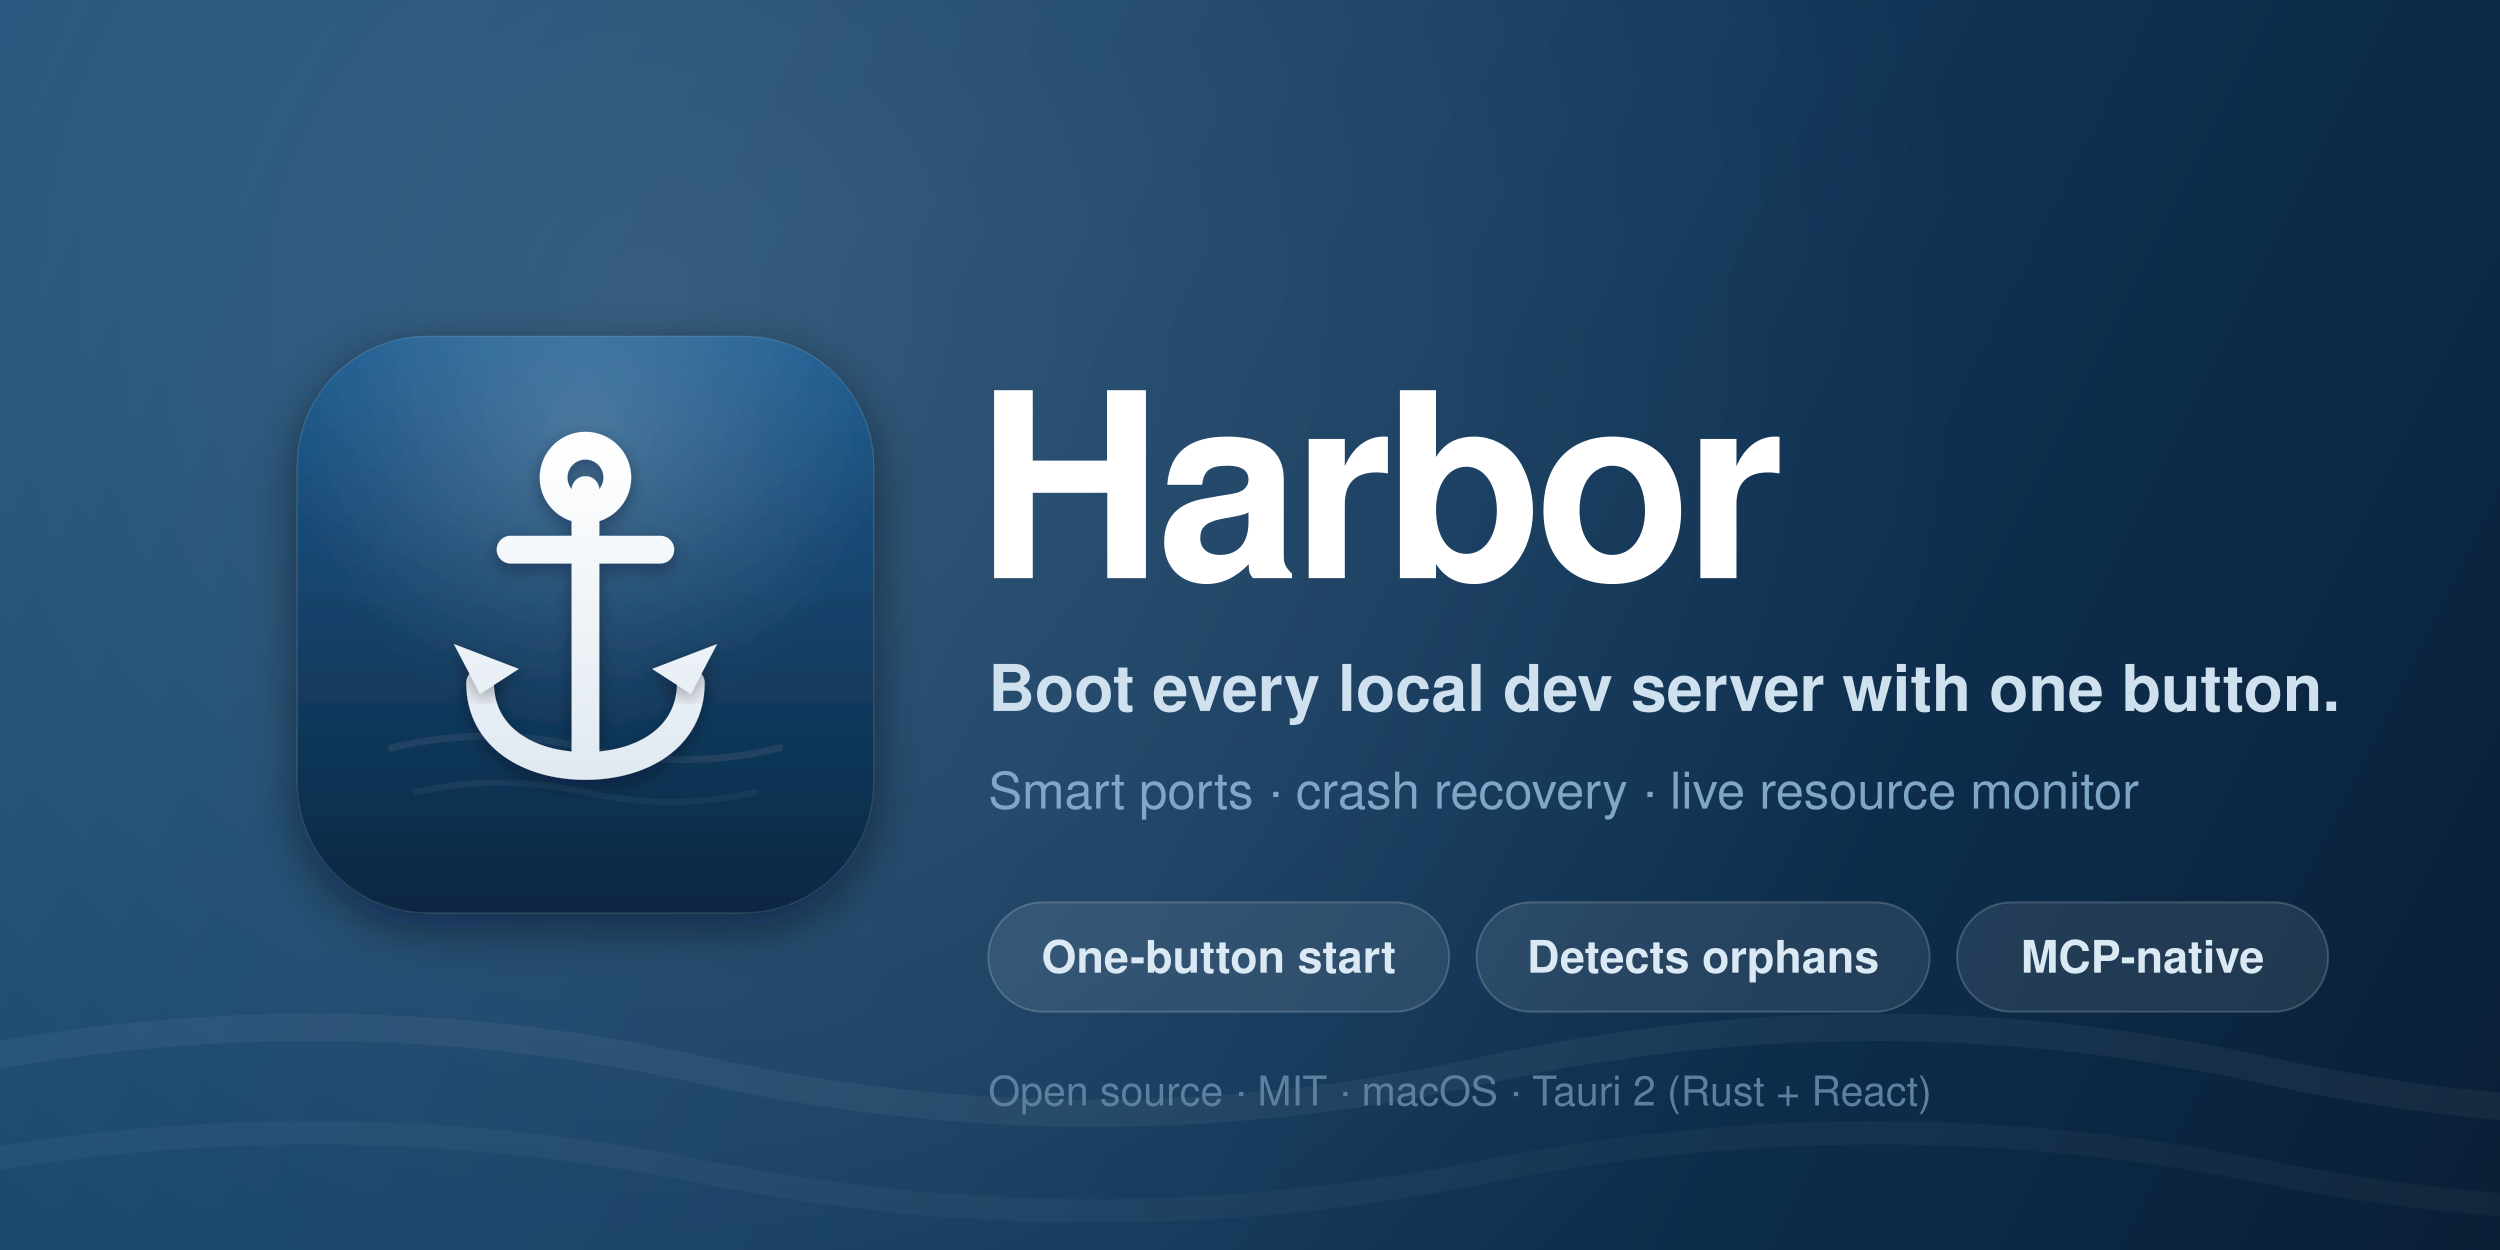
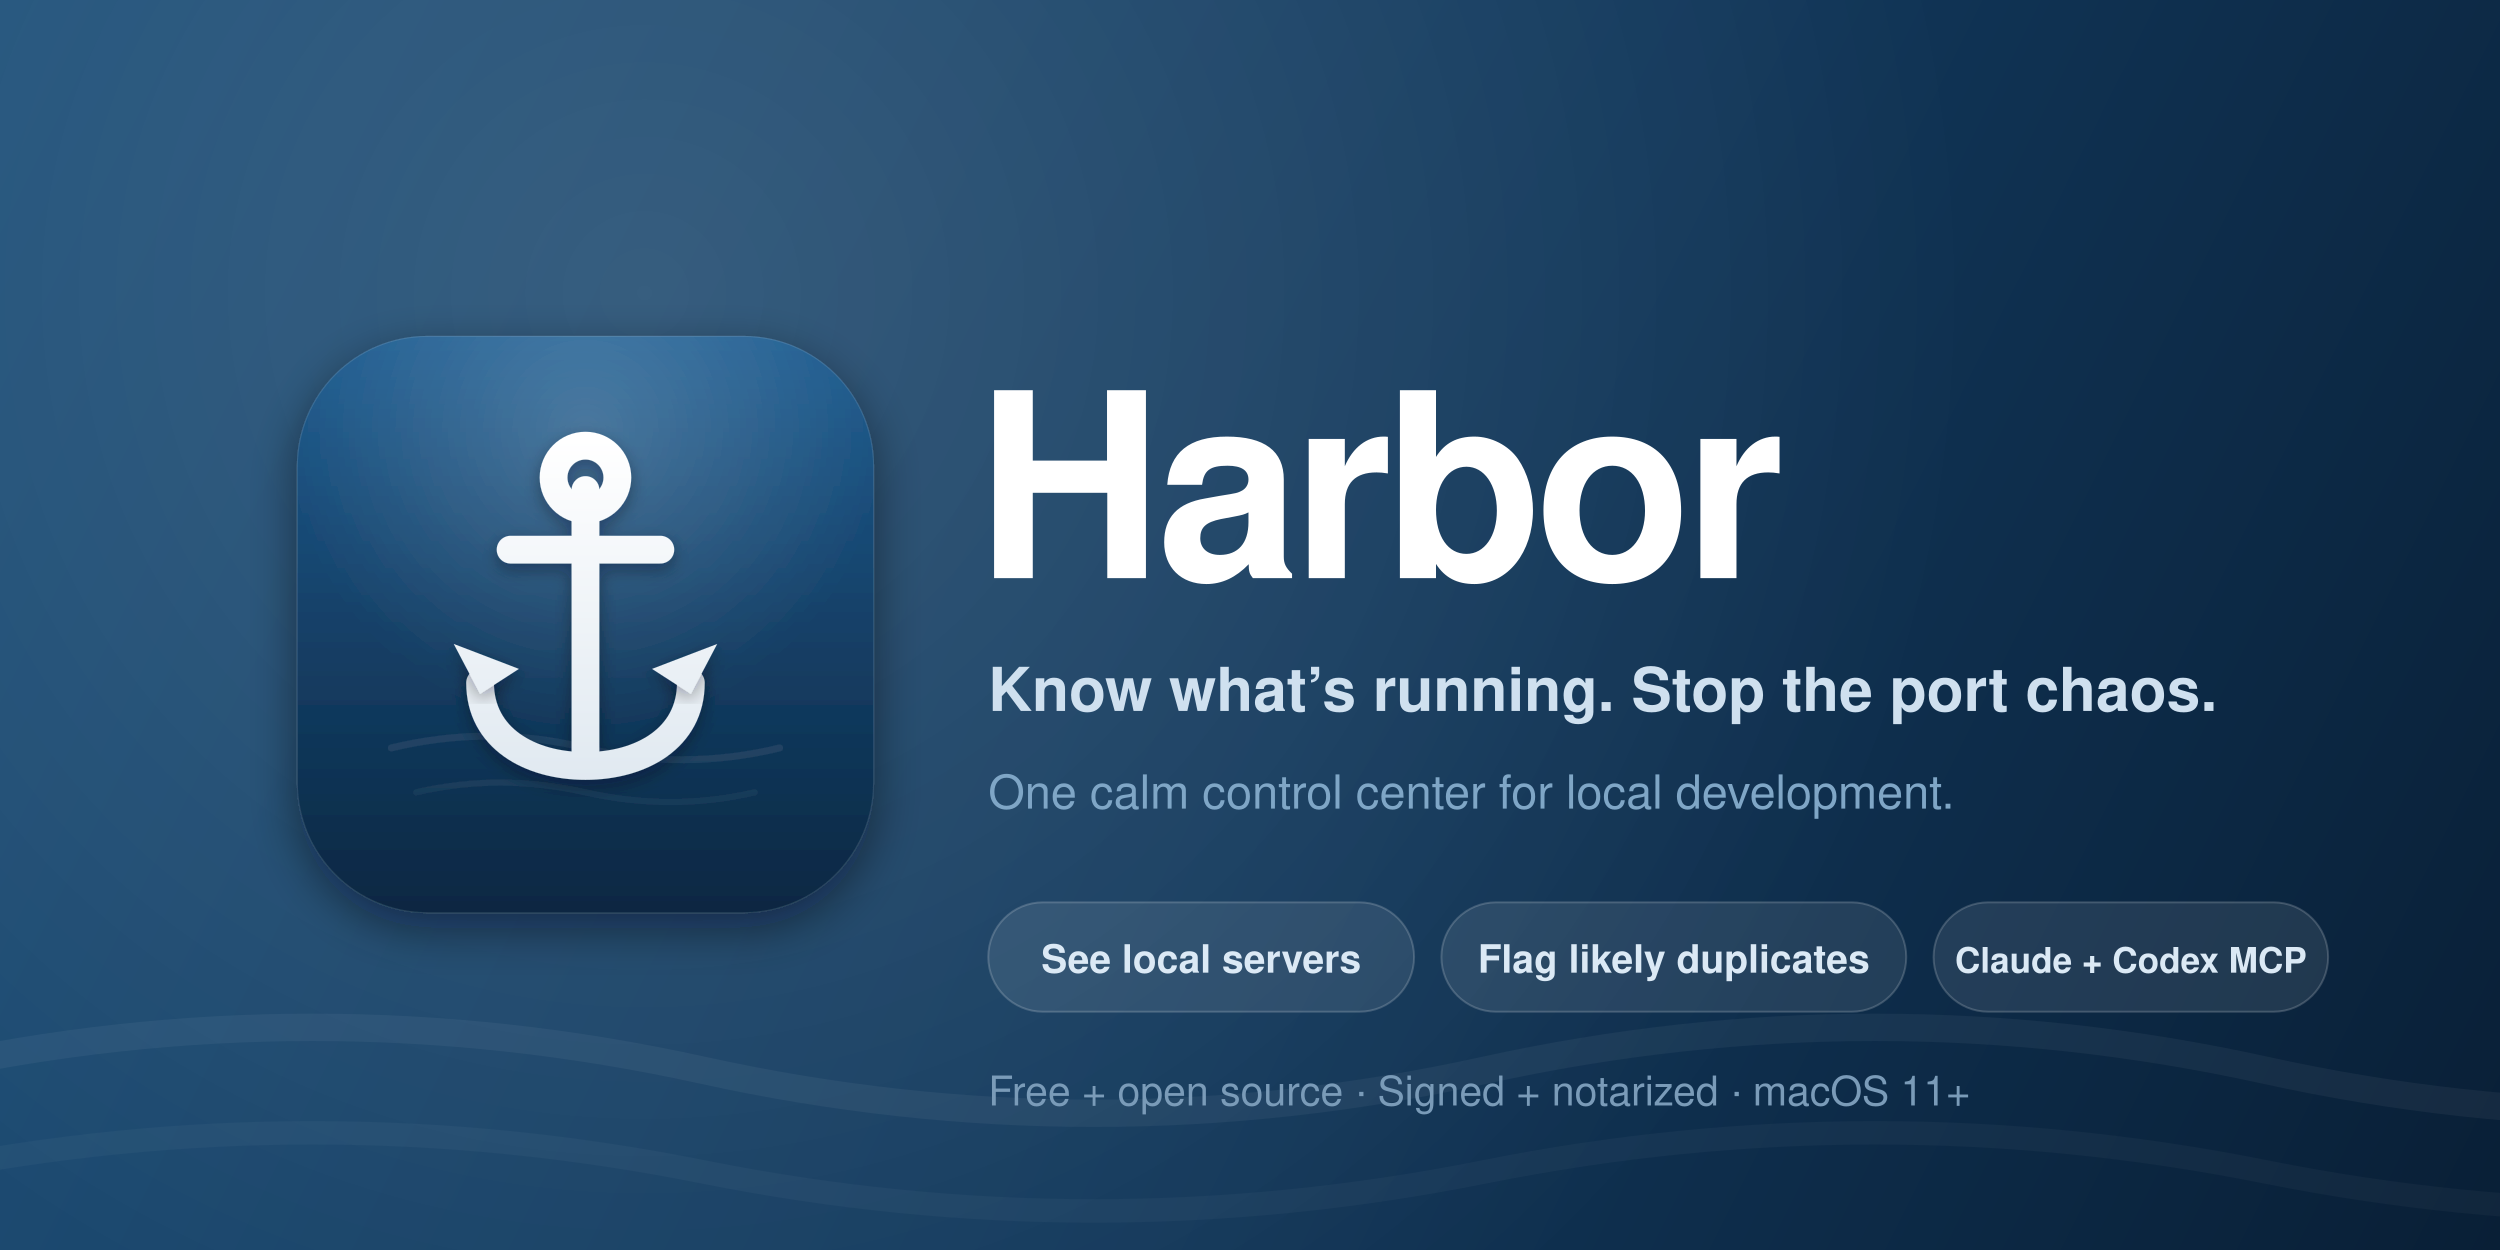
<svg xmlns="http://www.w3.org/2000/svg" width="1280" height="640" viewBox="0 0 1280 640">
  <defs>
    <linearGradient id="page" x1="0" y1="0" x2="1280" y2="640" gradientUnits="userSpaceOnUse">
      <stop offset="0" stop-color="#1a4d77" />
      <stop offset="0.55" stop-color="#11375a" />
      <stop offset="1" stop-color="#091f36" />
    </linearGradient>
    <radialGradient id="pageSheen" cx="330" cy="150" r="680" gradientUnits="userSpaceOnUse">
      <stop offset="0" stop-color="#ffffff" stop-opacity="0.14" />
      <stop offset="1" stop-color="#ffffff" stop-opacity="0" />
    </radialGradient>
    <linearGradient id="bg" x1="512" y1="96" x2="512" y2="928" gradientUnits="userSpaceOnUse">
      <stop offset="0" stop-color="#1f5e92" />
      <stop offset="0.52" stop-color="#143f66" />
      <stop offset="1" stop-color="#0a2742" />
    </linearGradient>
    <linearGradient id="metal" x1="512" y1="244" x2="512" y2="760" gradientUnits="userSpaceOnUse">
      <stop offset="0" stop-color="#ffffff" />
      <stop offset="1" stop-color="#dfe8f0" />
    </linearGradient>
    <radialGradient id="sheen" cx="512" cy="232" r="430" gradientUnits="userSpaceOnUse">
      <stop offset="0" stop-color="#ffffff" stop-opacity="0.20" />
      <stop offset="1" stop-color="#ffffff" stop-opacity="0" />
    </radialGradient>
    <clipPath id="squircle">
      <rect x="96" y="96" width="832" height="832" rx="188" ry="188" />
    </clipPath>
    <filter id="anchorShadow" x="-20%" y="-20%" width="140%" height="140%">
      <feDropShadow dx="0" dy="9" stdDeviation="12" flood-color="#04101f" flood-opacity="0.34" />
    </filter>
    <filter id="iconDrop" x="-30%" y="-30%" width="160%" height="160%">
      <feDropShadow dx="0" dy="22" stdDeviation="34" flood-color="#04101f" flood-opacity="0.45" />
    </filter>
  </defs>
  <rect width="1280" height="640" fill="url(#page)" />
  <rect width="1280" height="640" fill="url(#pageSheen)" />
  <path d="M-40 548 q200 -44 400 0 t400 0 t400 0 t400 0" fill="none" stroke="#ffffff" stroke-opacity="0.05" stroke-width="14" stroke-linecap="round" />
  <path d="M-40 600 q200 -40 400 0 t400 0 t400 0 t400 0" fill="none" stroke="#ffffff" stroke-opacity="0.035" stroke-width="12" stroke-linecap="round" />
  <g transform="translate(118 138) scale(0.355)" filter="url(#iconDrop)">
    <g clip-path="url(#squircle)">
      <rect x="96" y="96" width="832" height="832" fill="url(#bg)" />
      <rect x="96" y="96" width="832" height="832" fill="url(#sheen)" />
      <path d="M232 690 q140 -34 280 0 t280 0" fill="none" stroke="#ffffff" stroke-opacity="0.07" stroke-width="10" stroke-linecap="round" />
      <path d="M268 754 q120 -28 244 0 t244 0" fill="none" stroke="#ffffff" stroke-opacity="0.05" stroke-width="9" stroke-linecap="round" />
    </g>
    <rect x="96.5" y="96.5" width="831" height="831" rx="187.5" fill="none" stroke="#ffffff" stroke-opacity="0.12" stroke-width="1.5" />
    <g filter="url(#anchorShadow)" fill="none" stroke="url(#metal)" stroke-width="40" stroke-linecap="round" stroke-linejoin="round">
      <circle cx="512" cy="300" r="46" />
      <line x1="512" y1="318" x2="512" y2="712" />
      <line x1="404" y1="404" x2="620" y2="404" />
      <path d="M360 596 C 360 676, 432 716, 512 716 C 592 716, 664 676, 664 596" />
    </g>
    <g fill="url(#metal)" filter="url(#anchorShadow)">
      <path d="M360 612 L322 540 L416 576 Z" />
      <path d="M664 612 L702 540 L608 576 Z" />
    </g>
  </g>
  <g font-family="Helvetica Neue, Helvetica, Arial, sans-serif">
    <text x="500" y="296" font-size="132" font-weight="800" fill="#ffffff" letter-spacing="-4">Harbor</text>
-     <text x="506" y="364" font-size="33" font-weight="600" fill="#cfe0ef">Boot every local dev server with one button.</text>
-     <text x="506" y="414" font-size="26" font-weight="500" fill="#7fa6c6">Smart ports · crash recovery · live resource monitor</text>
-     <g font-size="23" font-weight="600" fill="#dbe9f5" text-anchor="middle">
+     <text x="506" y="364" font-size="31" font-weight="650" fill="#cfe0ef">Know what’s running. Stop the port chaos.</text>
+     <text x="506" y="414" font-size="24" font-weight="500" fill="#7fa6c6">One calm control center for local development.</text>
+     <g font-size="20" font-weight="600" fill="#dbe9f5" text-anchor="middle">
      <g>
-         <rect x="506" y="462" width="236" height="56" rx="28" fill="#ffffff" fill-opacity="0.09" stroke="#ffffff" stroke-opacity="0.18" />
-         <text x="624" y="498">One-button start</text>
+         <rect x="506" y="462" width="218" height="56" rx="28" fill="#ffffff" fill-opacity="0.09" stroke="#ffffff" stroke-opacity="0.18" />
+         <text x="615" y="498">See local servers</text>
      </g>
      <g>
-         <rect x="756" y="462" width="232" height="56" rx="28" fill="#ffffff" fill-opacity="0.09" stroke="#ffffff" stroke-opacity="0.18" />
-         <text x="872" y="498">Detects orphans</text>
+         <rect x="738" y="462" width="238" height="56" rx="28" fill="#ffffff" fill-opacity="0.09" stroke="#ffffff" stroke-opacity="0.18" />
+         <text x="857" y="498">Flag likely duplicates</text>
      </g>
      <g>
-         <rect x="1002" y="462" width="190" height="56" rx="28" fill="#ffffff" fill-opacity="0.09" stroke="#ffffff" stroke-opacity="0.18" />
-         <text x="1097" y="498">MCP-native</text>
+         <rect x="990" y="462" width="202" height="56" rx="28" fill="#ffffff" fill-opacity="0.09" stroke="#ffffff" stroke-opacity="0.18" />
+         <text x="1091" y="498" font-size="18">Claude + Codex MCP</text>
      </g>
    </g>
-     <text x="506" y="566" font-size="21" font-weight="500" fill="#5d80a0">Open source · MIT · macOS · Tauri 2 (Rust + React)</text>
+     <text x="506" y="566" font-size="21" font-weight="500" fill="#7a9bb8">Free + open source · Signed + notarized · macOS 11+</text>
  </g>
</svg>
